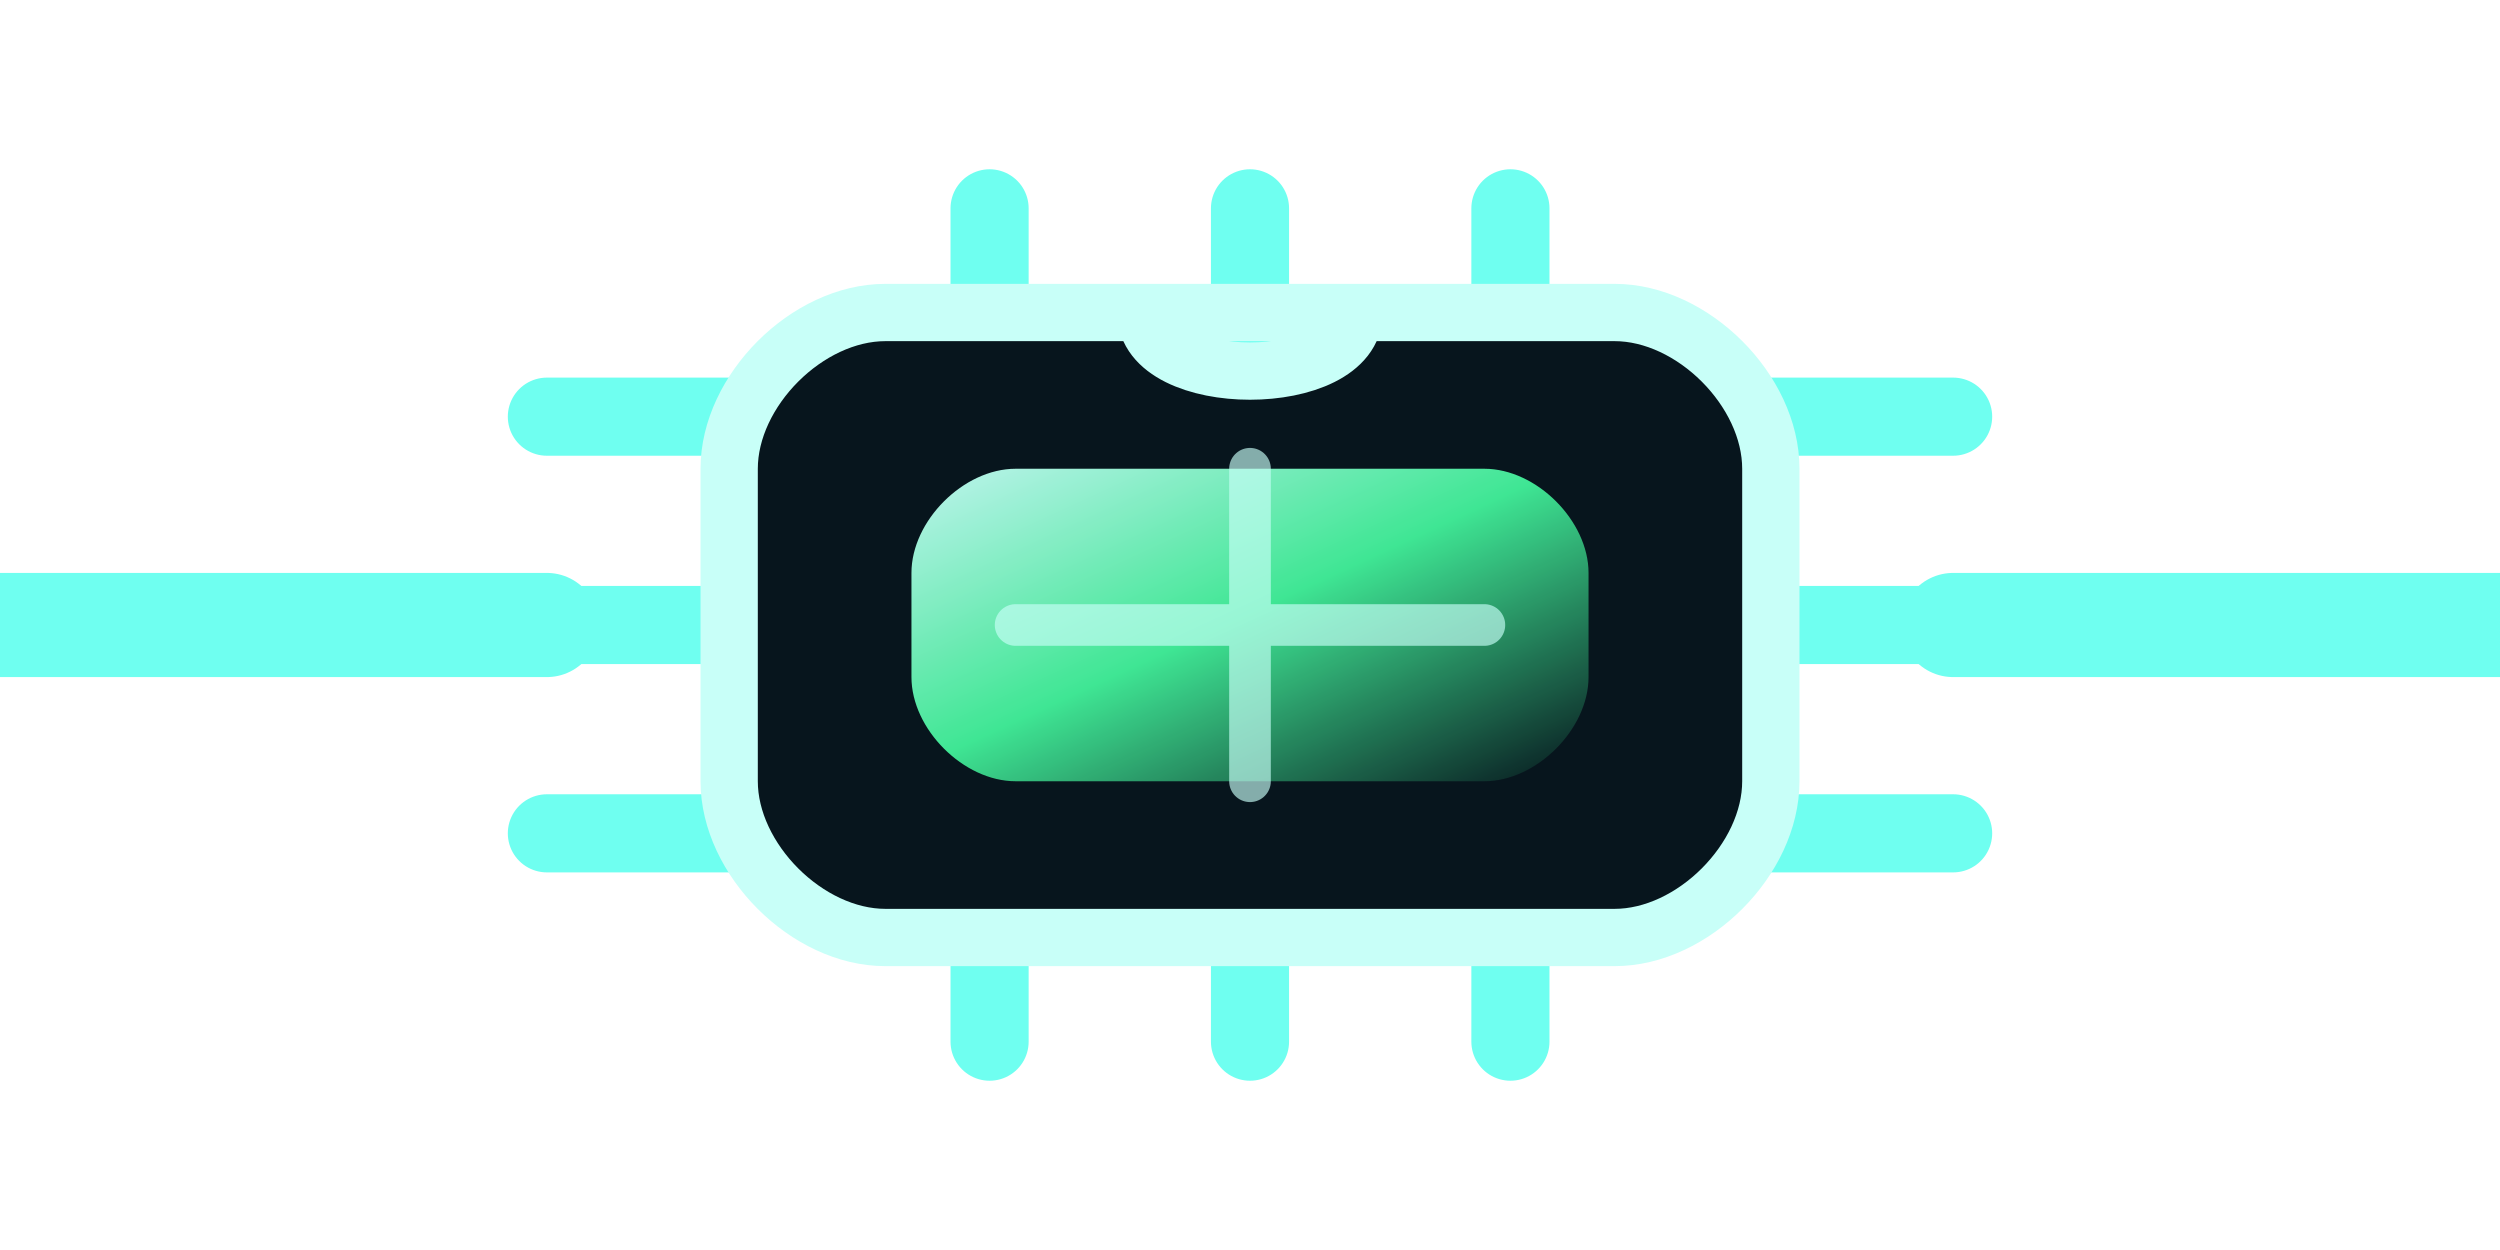
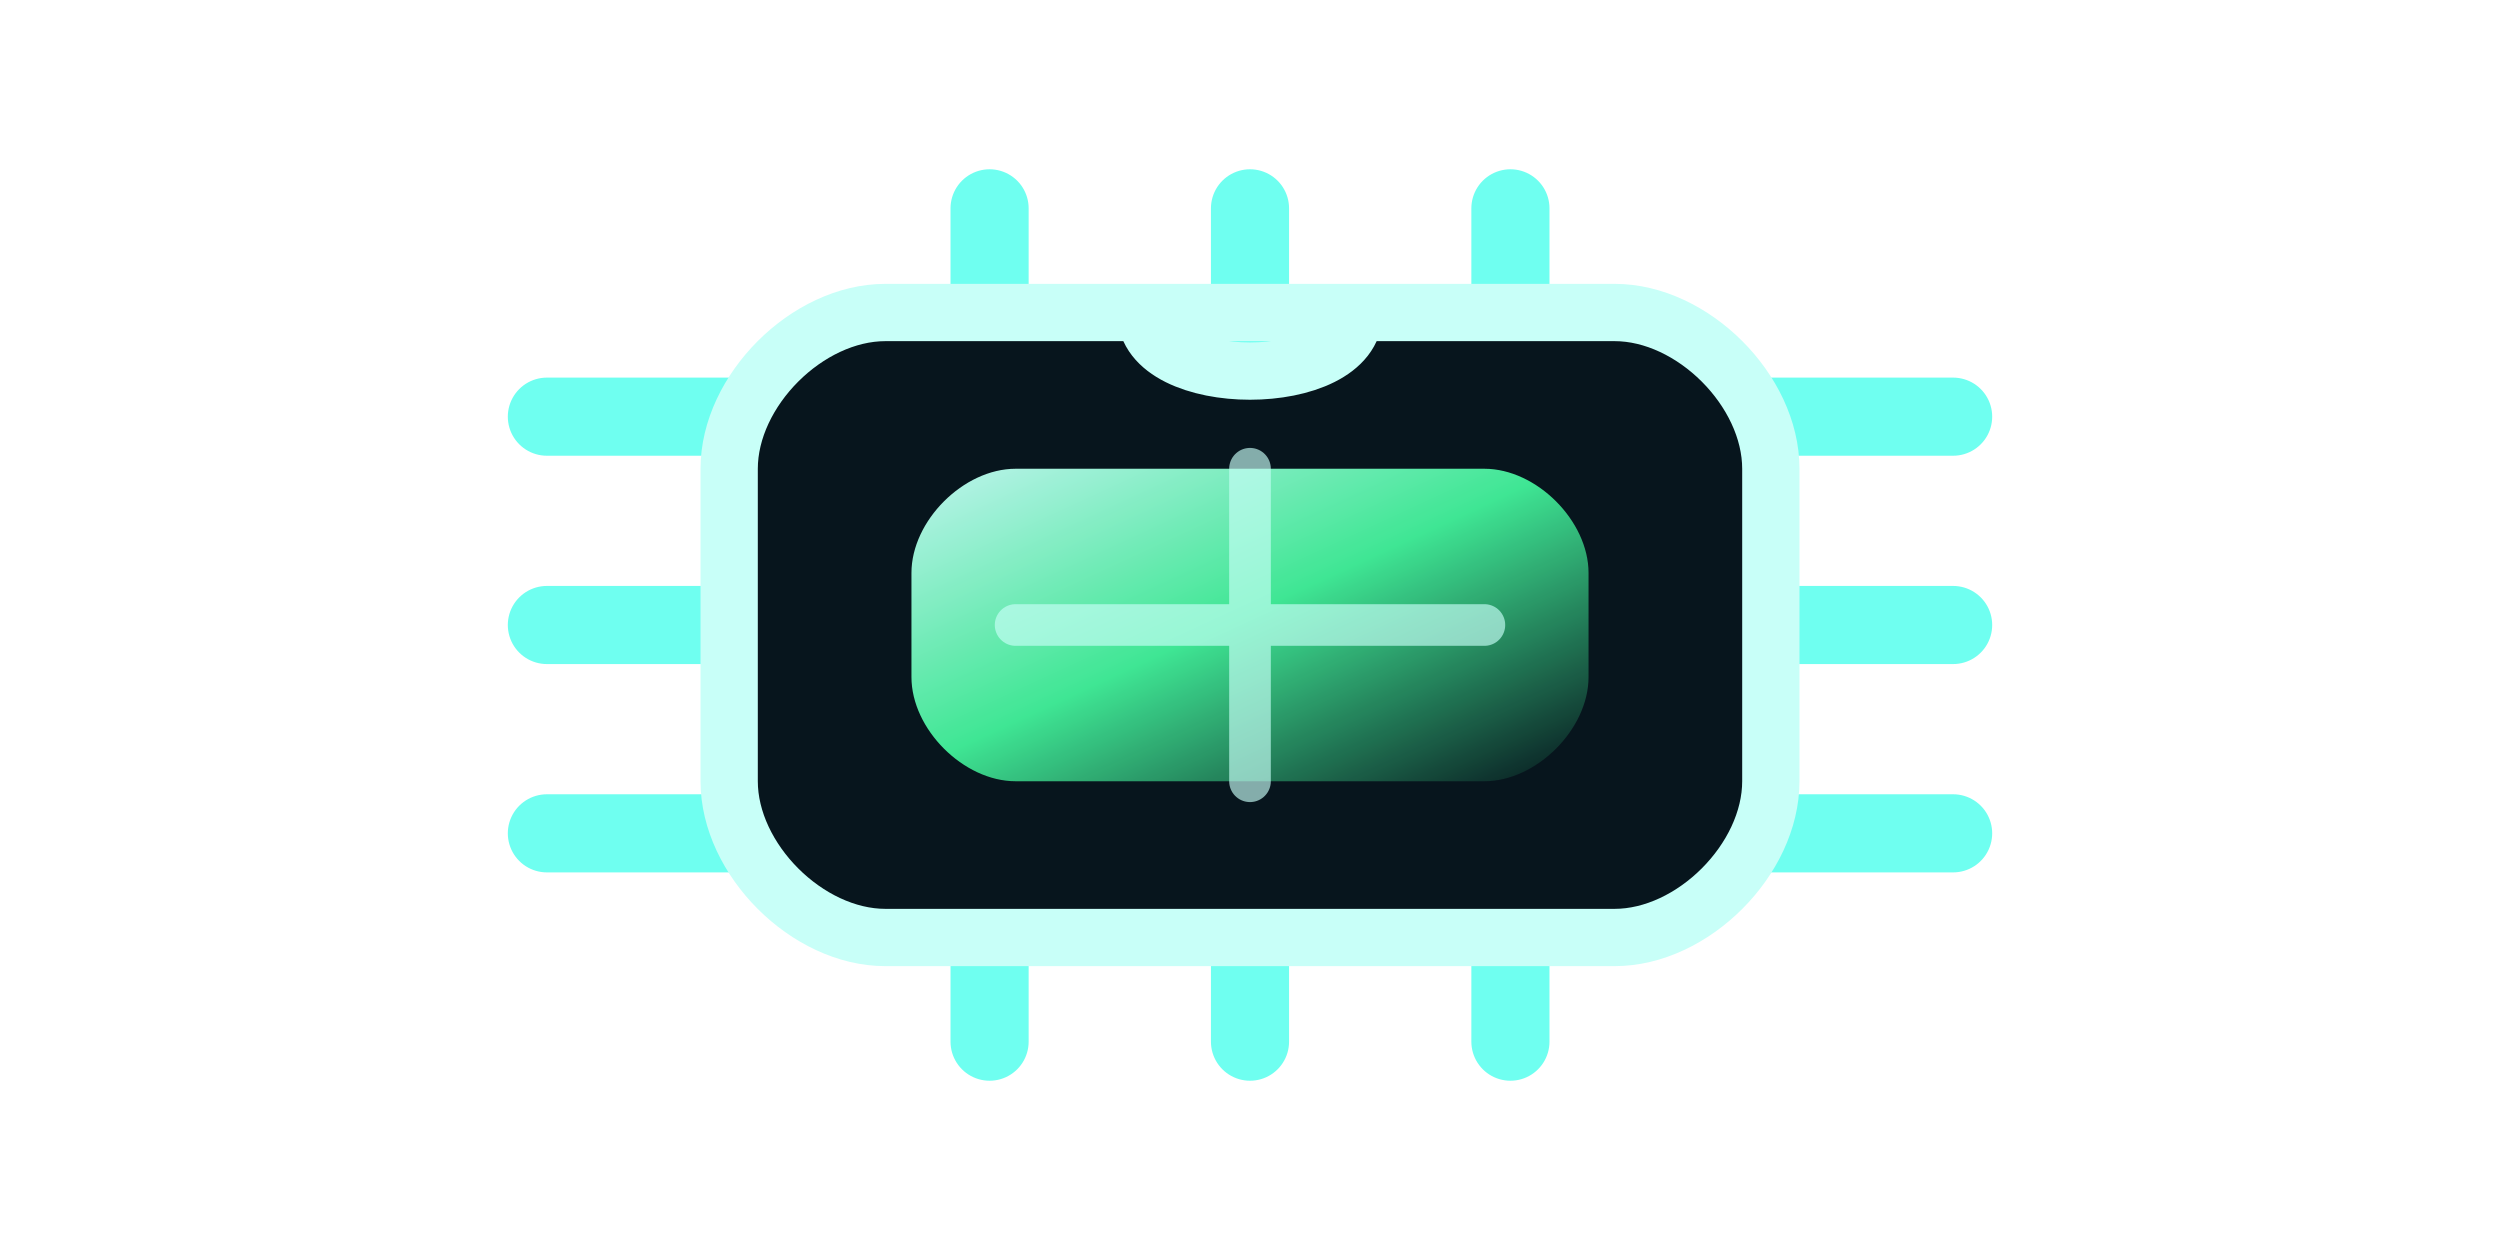
- <svg xmlns="http://www.w3.org/2000/svg" viewBox="0 0 96 48" role="img" aria-label="Integrated chip" data-component-shape="chip" data-terminal-left="0 24" data-terminal-right="96 24">
+ <svg xmlns="http://www.w3.org/2000/svg" viewBox="0 0 96 48" role="img" aria-label="Integrated chip" data-component-shape="chip" data-terminal-left="21 24" data-terminal-right="75 24">
  <defs>
    <linearGradient id="spr-brick-basic-green-metro-real-normal-body" x1="0" y1="0" x2="1" y2="1">
      <stop offset="0" stop-color="#c8fff8" />
      <stop offset="0.48" stop-color="#42f09a" />
      <stop offset="1" stop-color="#07151d" />
    </linearGradient>
    <radialGradient id="spr-brick-basic-green-metro-real-normal-glow" cx="50%" cy="50%" r="60%">
      <stop offset="0" stop-color="#c8fff8" stop-opacity="0.55" />
      <stop offset="1" stop-color="#42f09a" stop-opacity="0" />
    </radialGradient>
  </defs>
-   <path d="M0 24H21M75 24H96" fill="none" stroke="#6ffff0" stroke-width="4" stroke-linecap="round" />
  <path d="M21 16H31 M21 24H31 M21 32H31 M65 16H75 M65 24H75 M65 32H75 M38 8V13 M48 8V13 M58 8V13 M38 35V40 M48 35V40 M58 35V40" fill="none" stroke="#6ffff0" stroke-width="3" stroke-linecap="round" />
  <path d="M34 12H62C65 12 68 15 68 18V30C68 33 65 36 62 36H34C31 36 28 33 28 30V18C28 15 31 12 34 12ZM44 12C44 15 52 15 52 12" fill="#07151d" stroke="#c8fff8" stroke-width="2.2" stroke-linejoin="round" />
  <path d="M39 18H57C59 18 61 20 61 22V26C61 28 59 30 57 30H39C37 30 35 28 35 26V22C35 20 37 18 39 18Z" fill="url(#spr-brick-basic-green-metro-real-normal-body)" opacity="0.95" />
  <path d="M39 24H57M48 18V30" fill="none" stroke="#c8fff8" stroke-width="1.6" stroke-linecap="round" opacity="0.65" />
</svg>
